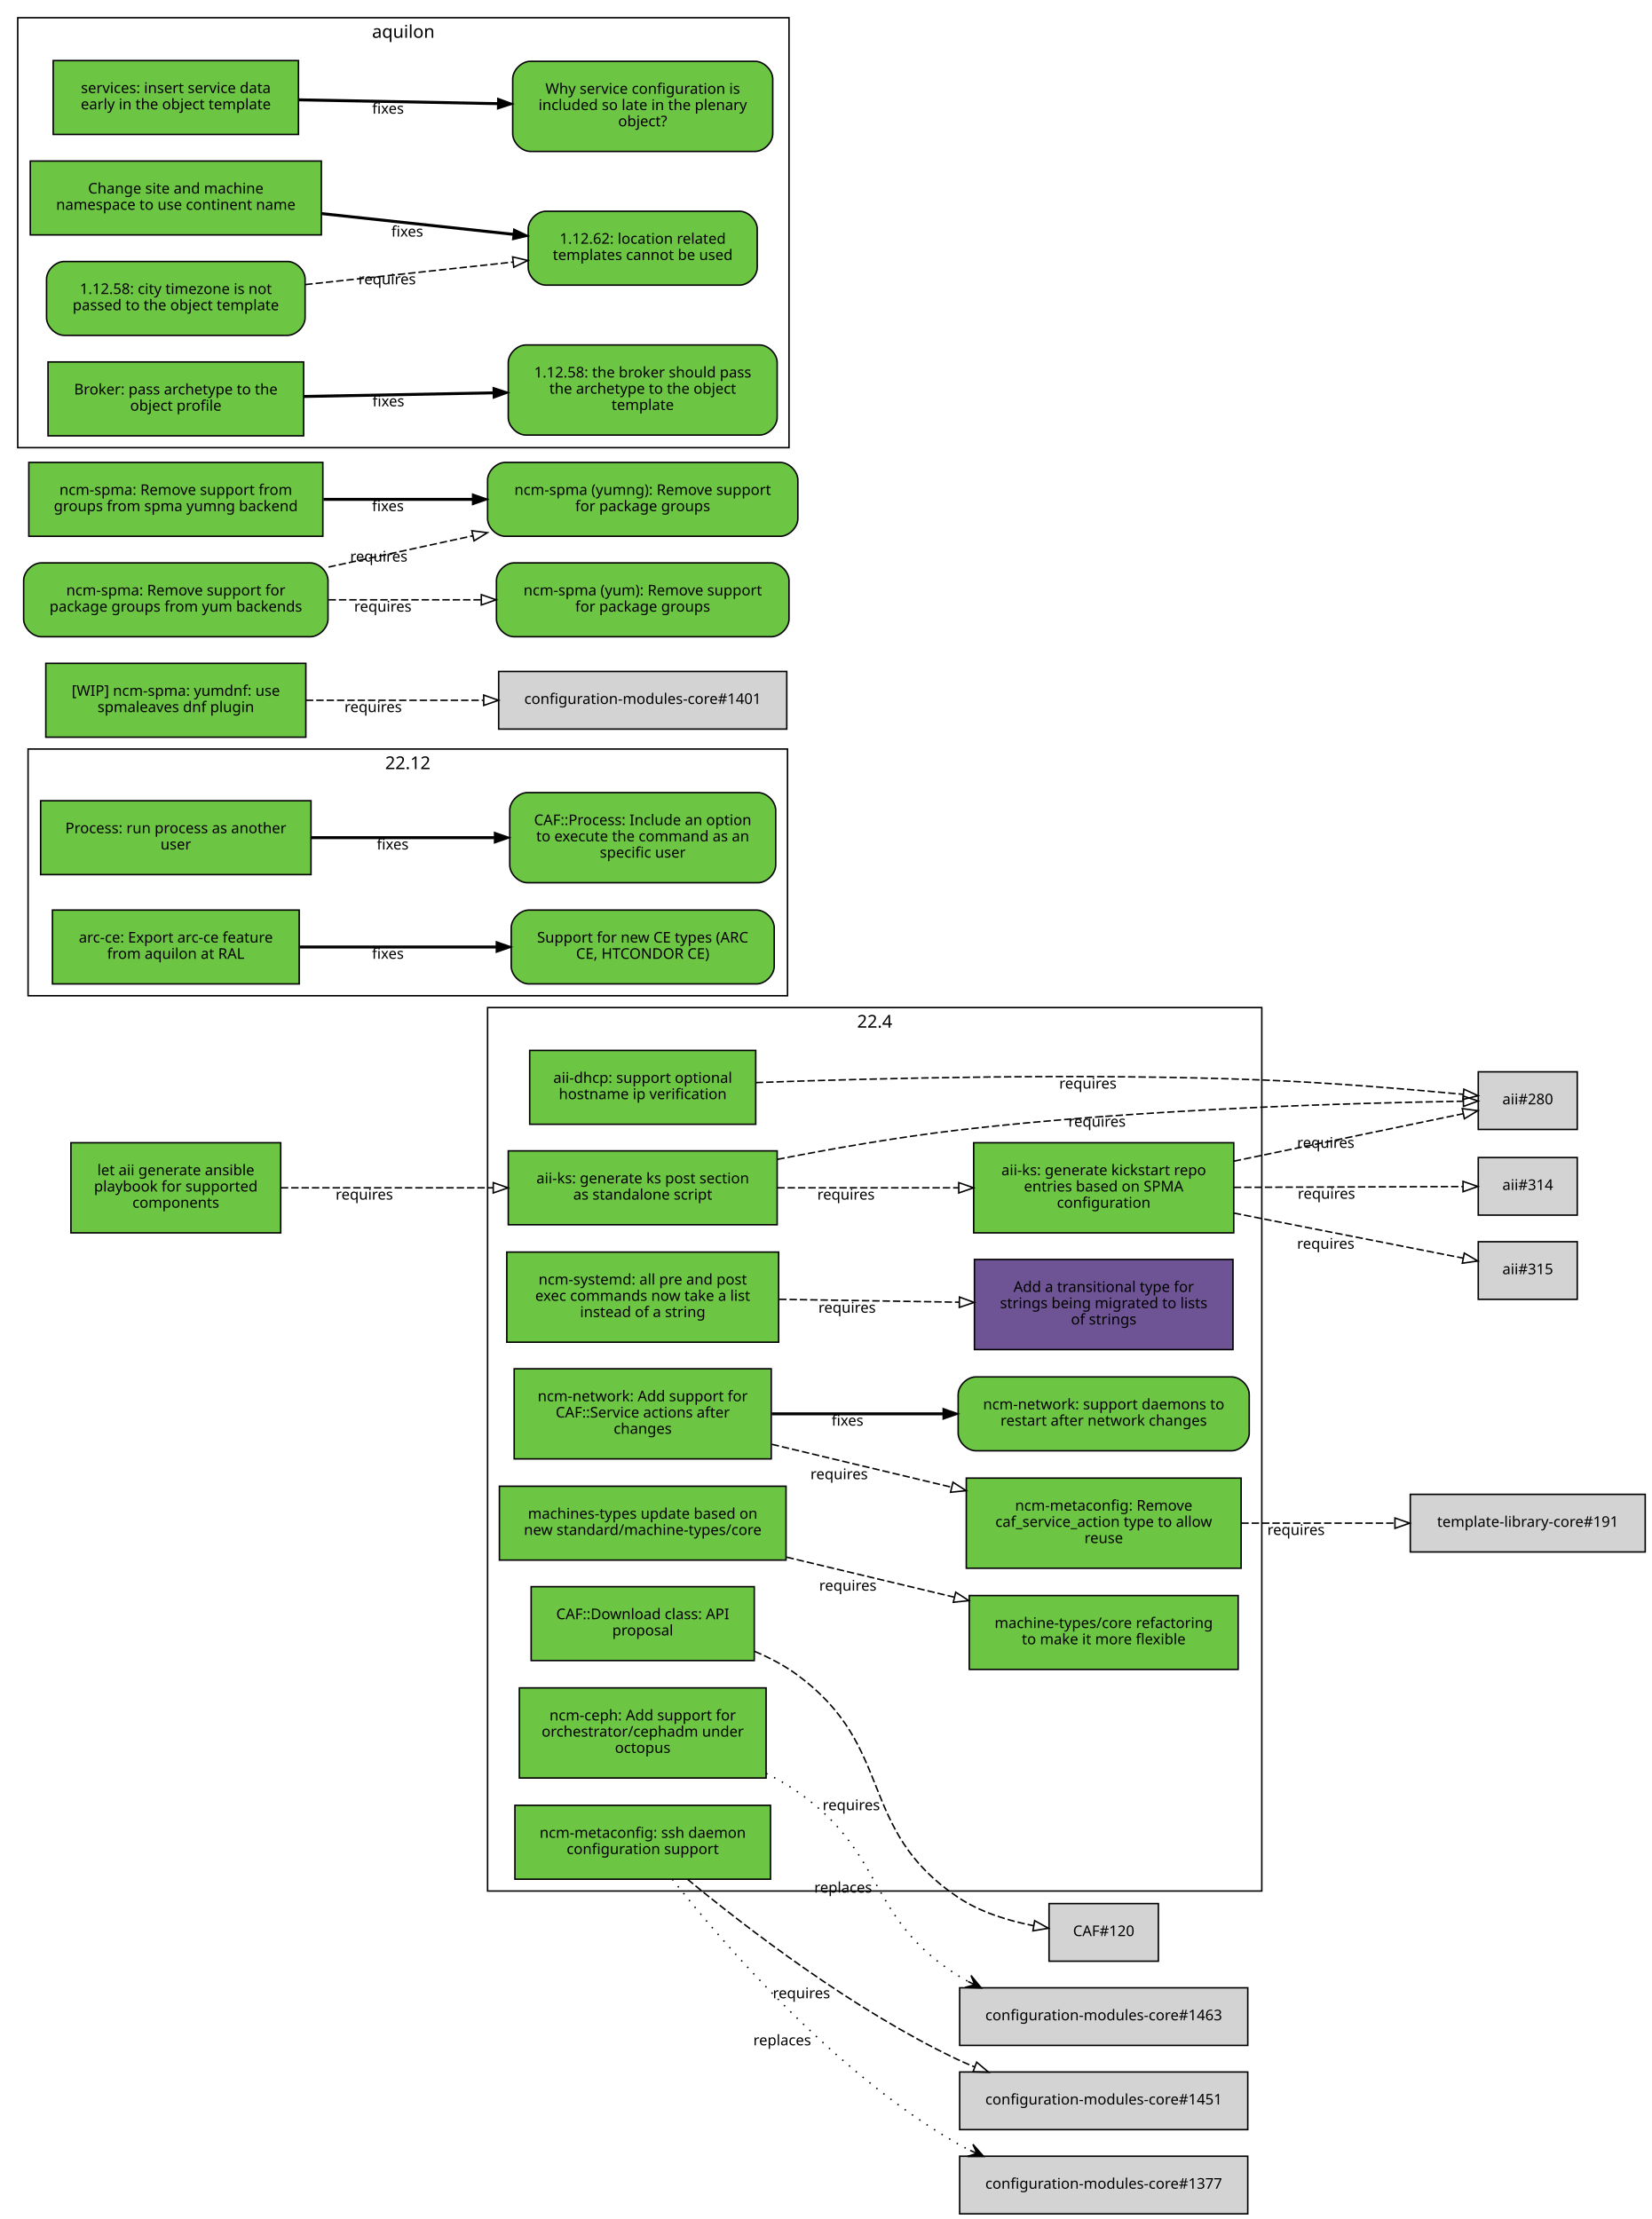
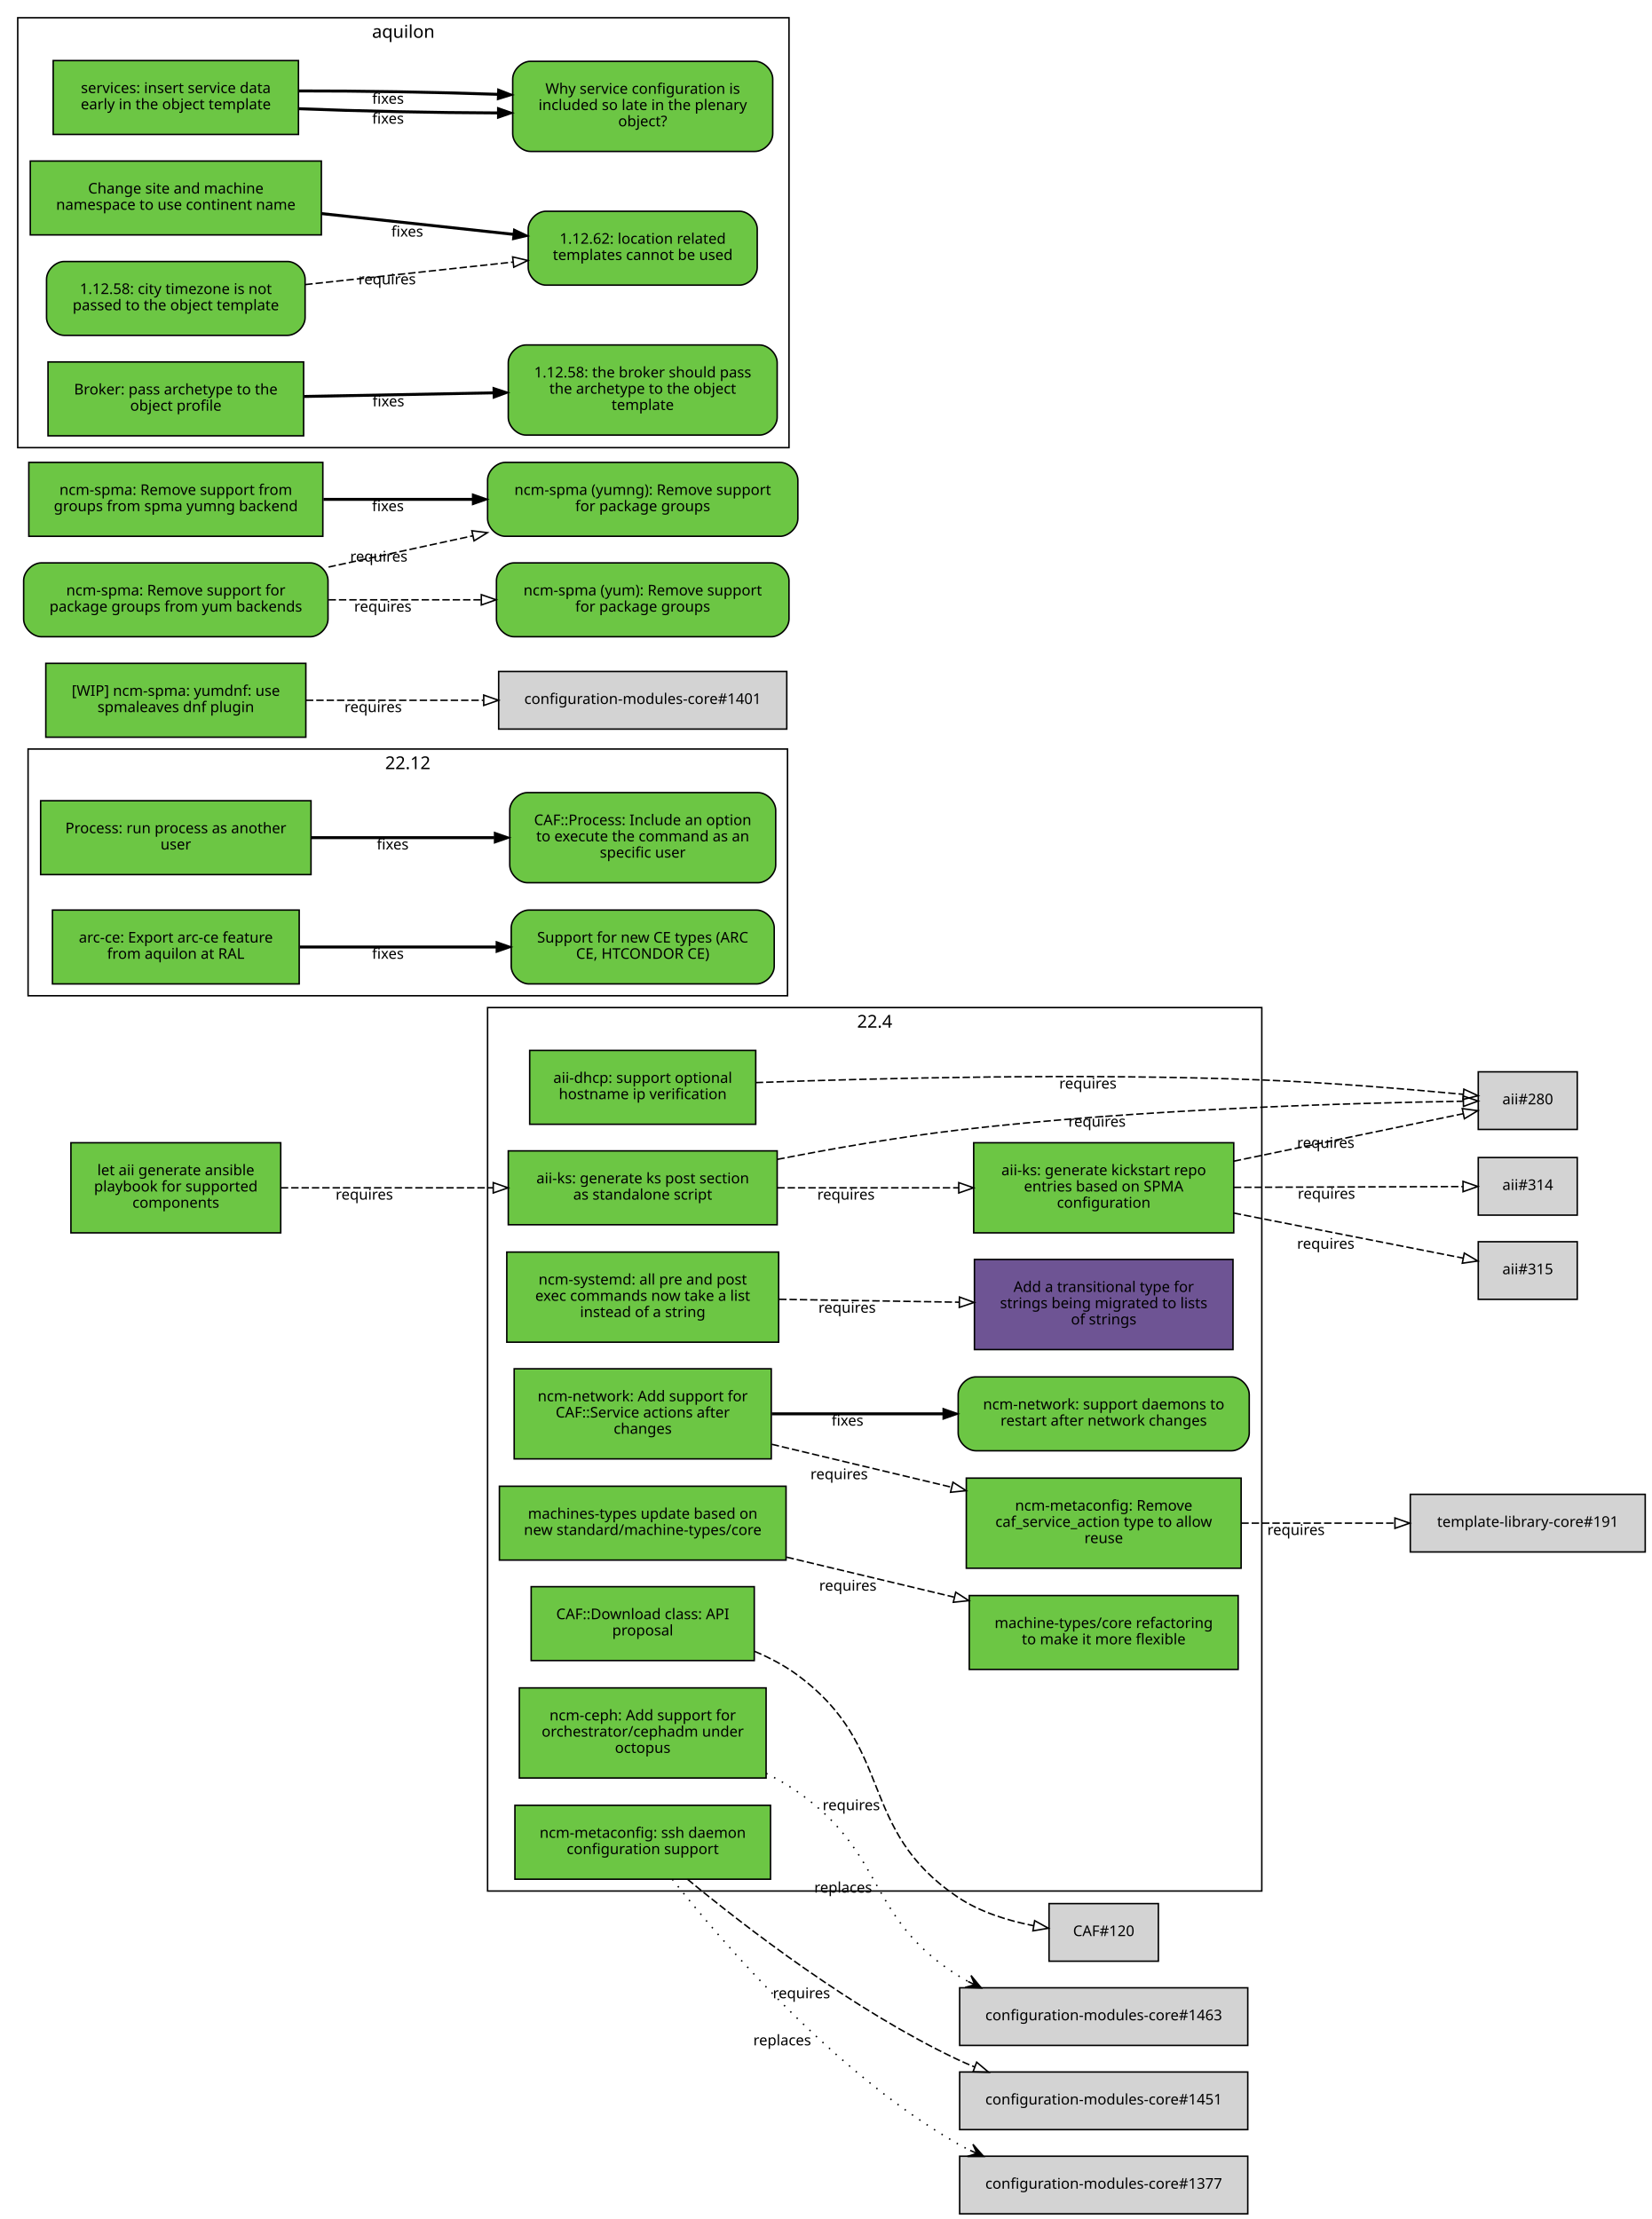
<svg xmlns="http://www.w3.org/2000/svg" xmlns:xlink="http://www.w3.org/1999/xlink" width="1118pt" height="1502pt" viewBox="0.00 0.00 1118.00 1502.00">
  <g id="graph0" class="graph" transform="scale(1 1) rotate(0) translate(4 1498)">
    <polygon fill="white" stroke="white" points="-4,5 -4,-1498 1115,-1498 1115,5 -4,5" />
    <g id="clust4" class="cluster">
      <polygon fill="none" stroke="black" points="8,-1195 8,-1486 530,-1486 530,-1195 8,-1195" />
      <text text-anchor="middle" x="269" y="-1472.4" font-family="Sans" font-size="12.00">aquilon</text>
    </g>
    <g id="clust3" class="cluster">
      <polygon fill="none" stroke="black" points="15,-824 15,-991 529,-991 529,-824 15,-824" />
      <text text-anchor="middle" x="272" y="-977.4" font-family="Sans" font-size="12.00">22.12</text>
    </g>
    <g id="clust2" class="cluster">
      <polygon fill="none" stroke="black" points="326,-218 326,-816 850,-816 850,-218 326,-218" />
      <text text-anchor="middle" x="588" y="-802.4" font-family="Sans" font-size="12.00">22.4</text>
    </g>
    <g id="node1" class="node">
      <g id="a_node1">
        <a xlink:href="https://github.com/quattor/aii/pull/328" xlink:title="aii#328 (pull-request)" target="_parent">
          <polygon fill="#6cc644" stroke="black" points="522,-719 340,-719 340,-669 522,-669 522,-719" />
          <text text-anchor="middle" x="431" y="-697" font-family="Sans" font-size="10.00">aii-ks: generate ks post section</text>
          <text text-anchor="middle" x="431" y="-686" font-family="Sans" font-size="10.00">as standalone script</text>
        </a>
      </g>
    </g>
    <g id="node2" class="node">
      <polygon fill="lightgrey" stroke="black" points="1063.5,-772.5 996.5,-772.5 996.5,-733.5 1063.5,-733.5 1063.5,-772.5" />
      <text text-anchor="middle" x="1030" y="-750.5" font-family="Sans" font-size="10.00">aii#280</text>
    </g>
    <g id="edge1" class="edge">
      <path fill="none" stroke="black" stroke-dasharray="5,2" d="M522.133,-713.255C559.652,-720.572 603.766,-728.274 644,-733 767.61,-747.518 914.782,-751.497 986.065,-752.588" />
      <polygon fill="none" stroke="black" points="986.382,-756.093 996.43,-752.734 986.48,-749.094 986.382,-756.093" />
      <text text-anchor="middle" x="738.473" y="-735.396" font-family="Sans" font-size="10.00">requires</text>
    </g>
    <g id="node3" class="node">
      <g id="a_node3">
        <a xlink:href="https://github.com/quattor/aii/pull/316" xlink:title="aii#316 (pull-request)" target="_parent">
          <polygon fill="#6cc644" stroke="black" points="831,-724.5 655,-724.5 655,-663.5 831,-663.5 831,-724.5" />
          <text text-anchor="middle" x="743" y="-702.5" font-family="Sans" font-size="10.00">aii-ks: generate kickstart repo</text>
          <text text-anchor="middle" x="743" y="-691.5" font-family="Sans" font-size="10.00">entries based on SPMA</text>
          <text text-anchor="middle" x="743" y="-680.5" font-family="Sans" font-size="10.00">configuration</text>
        </a>
      </g>
    </g>
    <g id="edge2" class="edge">
      <path fill="none" stroke="black" stroke-dasharray="5,2" d="M522.081,-694C560.563,-694 605.56,-694 644.792,-694" />
      <polygon fill="none" stroke="black" points="644.899,-697.5 654.899,-694 644.899,-690.5 644.899,-697.5" />
      <text text-anchor="middle" x="568.561" y="-686" font-family="Sans" font-size="10.00">requires</text>
    </g>
    <g id="edge3" class="edge">
      <path fill="none" stroke="black" stroke-dasharray="5,2" d="M831.058,-712.023C882.518,-722.676 945.406,-735.695 986.29,-744.158" />
      <polygon fill="none" stroke="black" points="985.688,-747.608 996.19,-746.208 987.107,-740.753 985.688,-747.608" />
      <text text-anchor="middle" x="893.279" y="-721.044" font-family="Sans" font-size="10.00">requires</text>
    </g>
    <g id="node4" class="node">
      <polygon fill="lightgrey" stroke="black" points="1063.5,-714.5 996.5,-714.5 996.5,-675.5 1063.5,-675.5 1063.5,-714.5" />
      <text text-anchor="middle" x="1030" y="-692.5" font-family="Sans" font-size="10.00">aii#314</text>
    </g>
    <g id="edge4" class="edge">
      <path fill="none" stroke="black" stroke-dasharray="5,2" d="M831.058,-694.305C882.409,-694.486 945.14,-694.706 986.03,-694.849" />
      <polygon fill="none" stroke="black" points="986.177,-698.35 996.19,-694.885 986.202,-691.35 986.177,-698.35" />
      <text text-anchor="middle" x="893.741" y="-686.596" font-family="Sans" font-size="10.00">requires</text>
    </g>
    <g id="node5" class="node">
      <polygon fill="lightgrey" stroke="black" points="1063.5,-657.5 996.5,-657.5 996.5,-618.5 1063.5,-618.5 1063.5,-657.5" />
      <text text-anchor="middle" x="1030" y="-635.5" font-family="Sans" font-size="10.00">aii#315</text>
    </g>
    <g id="edge5" class="edge">
      <path fill="none" stroke="black" stroke-dasharray="5,2" d="M831.058,-676.894C882.518,-666.782 945.406,-654.425 986.29,-646.392" />
      <polygon fill="none" stroke="black" points="987.052,-649.809 996.19,-644.447 985.702,-642.941 987.052,-649.809" />
      <text text-anchor="middle" x="893.279" y="-652.738" font-family="Sans" font-size="10.00">requires</text>
    </g>
    <g id="node6" class="node">
      <g id="a_node6">
        <a xlink:href="https://github.com/quattor/aii/pull/299" xlink:title="aii#299 (pull-request)" target="_parent">
          <polygon fill="#6cc644" stroke="black" points="507.5,-787 354.5,-787 354.5,-737 507.5,-737 507.5,-787" />
          <text text-anchor="middle" x="431" y="-765" font-family="Sans" font-size="10.00">aii-dhcp: support optional</text>
          <text text-anchor="middle" x="431" y="-754" font-family="Sans" font-size="10.00">hostname ip verification</text>
        </a>
      </g>
    </g>
    <g id="edge6" class="edge">
      <path fill="none" stroke="black" stroke-dasharray="5,2" d="M507.544,-765.217C591.286,-768.245 730.343,-771.672 850,-767 896.634,-765.179 949.947,-760.699 986.175,-757.294" />
      <polygon fill="none" stroke="black" points="986.759,-760.754 996.382,-756.32 986.094,-753.786 986.759,-760.754" />
      <text text-anchor="middle" x="732.307" y="-761.165" font-family="Sans" font-size="10.00">requires</text>
    </g>
    <g id="node7" class="node">
      <g id="a_node7">
        <a xlink:href="https://github.com/quattor/aii/pull/331" xlink:title="aii#331 (pull-request)" target="_parent">
          <polygon fill="#6cc644" stroke="black" points="186,-724.5 44,-724.5 44,-663.5 186,-663.5 186,-724.5" />
          <text text-anchor="middle" x="115" y="-702.5" font-family="Sans" font-size="10.00">let aii generate ansible</text>
          <text text-anchor="middle" x="115" y="-691.5" font-family="Sans" font-size="10.00">playbook for supported</text>
          <text text-anchor="middle" x="115" y="-680.5" font-family="Sans" font-size="10.00">components</text>
        </a>
      </g>
    </g>
    <g id="edge7" class="edge">
      <path fill="none" stroke="black" stroke-dasharray="5,2" d="M186.077,-694C228.343,-694 282.883,-694 329.668,-694" />
      <polygon fill="none" stroke="black" points="329.834,-697.5 339.834,-694 329.834,-690.5 329.834,-697.5" />
      <text text-anchor="middle" x="242.574" y="-686" font-family="Sans" font-size="10.00">requires</text>
    </g>
    <g id="node8" class="node">
      <g id="a_node8">
        <a xlink:href="https://github.com/quattor/CAF/pull/257" xlink:title="CAF#257 (pull-request)" target="_parent">
          <polygon fill="#6cc644" stroke="black" points="206.5,-956 23.5,-956 23.5,-906 206.5,-906 206.5,-956" />
          <text text-anchor="middle" x="115" y="-934" font-family="Sans" font-size="10.00">Process: run process as another</text>
          <text text-anchor="middle" x="115" y="-923" font-family="Sans" font-size="10.00">user</text>
        </a>
      </g>
    </g>
    <g id="node9" class="node">
      <g id="a_node9">
        <a xlink:href="https://github.com/quattor/CAF/issues/253" xlink:title="CAF#253 (issue)" target="_parent">
          <path fill="#6cc644" stroke="black" d="M509,-961.5C509,-961.5 353,-961.5 353,-961.5 347,-961.5 341,-955.5 341,-949.5 341,-949.5 341,-912.5 341,-912.5 341,-906.5 347,-900.5 353,-900.5 353,-900.5 509,-900.5 509,-900.5 515,-900.5 521,-906.5 521,-912.5 521,-912.5 521,-949.5 521,-949.5 521,-955.5 515,-961.5 509,-961.5" />
          <text text-anchor="middle" x="431" y="-939.5" font-family="Sans" font-size="10.00">CAF::Process: Include an option</text>
          <text text-anchor="middle" x="431" y="-928.5" font-family="Sans" font-size="10.00">to execute the command as an</text>
          <text text-anchor="middle" x="431" y="-917.5" font-family="Sans" font-size="10.00">specific user</text>
        </a>
      </g>
    </g>
    <g id="edge8" class="edge">
      <path fill="none" stroke="black" stroke-width="2" d="M206.822,-931C245.561,-931 290.88,-931 330.522,-931" />
      <polygon fill="black" stroke="black" points="330.737,-934.5 340.737,-931 330.737,-927.5 330.737,-934.5" />
      <text text-anchor="middle" x="261.782" y="-923" font-family="Sans" font-size="10.00">fixes</text>
    </g>
    <g id="node10" class="node">
      <g id="a_node10">
        <a xlink:href="https://github.com/quattor/CAF/pull/110" xlink:title="CAF#110 (pull-request)" target="_parent">
          <polygon fill="#6cc644" stroke="black" points="506.5,-424 355.5,-424 355.5,-374 506.5,-374 506.5,-424" />
          <text text-anchor="middle" x="431" y="-402" font-family="Sans" font-size="10.00">CAF::Download class: API</text>
          <text text-anchor="middle" x="431" y="-391" font-family="Sans" font-size="10.00">proposal</text>
        </a>
      </g>
    </g>
    <g id="node11" class="node">
      <polygon fill="lightgrey" stroke="black" points="780,-209.5 706,-209.5 706,-170.5 780,-170.5 780,-209.5" />
      <text text-anchor="middle" x="743" y="-187.5" font-family="Sans" font-size="10.00">CAF#120</text>
    </g>
    <g id="edge9" class="edge">
      <path fill="none" stroke="black" stroke-dasharray="5,2" d="M506.719,-380.235C517.084,-375.852 527.186,-370.504 536,-364 602.102,-315.225 575.898,-259.941 644,-214 659.174,-203.764 678.288,-197.885 695.597,-194.513" />
      <polygon fill="none" stroke="black" points="696.275,-197.948 705.537,-192.802 695.088,-191.049 696.275,-197.948" />
      <text text-anchor="middle" x="572.151" y="-272.731" font-family="Sans" font-size="10.00">requires</text>
    </g>
    <g id="node12" class="node">
      <g id="a_node12">
        <a xlink:href="https://github.com/quattor/configuration-modules-core/pull/1490" xlink:title="configuration-modules-core#1490 (pull-request)" target="_parent">
          <polygon fill="#6cc644" stroke="black" points="514.5,-355.5 347.5,-355.5 347.5,-294.5 514.5,-294.5 514.5,-355.5" />
          <text text-anchor="middle" x="431" y="-333.5" font-family="Sans" font-size="10.00">ncm-ceph: Add support for</text>
          <text text-anchor="middle" x="431" y="-322.5" font-family="Sans" font-size="10.00">orchestrator/cephadm under</text>
          <text text-anchor="middle" x="431" y="-311.5" font-family="Sans" font-size="10.00">octopus</text>
        </a>
      </g>
    </g>
    <g id="node13" class="node">
      <polygon fill="lightgrey" stroke="black" points="840.5,-152.5 645.5,-152.5 645.5,-113.5 840.5,-113.5 840.5,-152.5" />
      <text text-anchor="middle" x="743" y="-130.5" font-family="Sans" font-size="10.00">configuration-modules-core#1463</text>
    </g>
    <g id="edge10" class="edge">
      <path fill="none" stroke="black" stroke-dasharray="1,5" d="M514.567,-297.644C522.072,-293.866 529.344,-289.659 536,-285 595.873,-243.09 582.324,-200.209 644,-161 646.301,-159.537 648.679,-158.15 651.118,-156.833" />
      <polygon fill="black" stroke="black" points="660.181,-152.368 653.199,-160.824 655.696,-154.577 651.21,-156.787 651.21,-156.787 651.21,-156.787 655.696,-154.577 649.222,-152.75 660.181,-152.368 660.181,-152.368" />
      <text text-anchor="middle" x="566.663" y="-216.923" font-family="Sans" font-size="10.00">replaces</text>
    </g>
    <g id="node14" class="node">
      <g id="a_node14">
        <a xlink:href="https://github.com/quattor/configuration-modules-core/pull/1464" xlink:title="configuration-modules-core#1464 (pull-request)" target="_parent">
          <polygon fill="#6cc644" stroke="black" points="523,-650.5 339,-650.5 339,-589.5 523,-589.5 523,-650.5" />
          <text text-anchor="middle" x="431" y="-628.5" font-family="Sans" font-size="10.00">ncm-systemd: all pre and post</text>
          <text text-anchor="middle" x="431" y="-617.5" font-family="Sans" font-size="10.00">exec commands now take a list</text>
          <text text-anchor="middle" x="431" y="-606.5" font-family="Sans" font-size="10.00">instead of a string</text>
        </a>
      </g>
    </g>
    <g id="node15" class="node">
      <g id="a_node15">
        <a xlink:href="https://github.com/quattor/template-library-core/pull/212" xlink:title="template-library-core#212 (pull-request)" target="_parent">
          <polygon fill="#6e5494" stroke="black" points="830.5,-645.5 655.5,-645.5 655.5,-584.5 830.5,-584.5 830.5,-645.5" />
          <text text-anchor="middle" x="743" y="-623.5" font-family="Sans" font-size="10.00">Add a transitional type for</text>
          <text text-anchor="middle" x="743" y="-612.5" font-family="Sans" font-size="10.00">strings being migrated to lists</text>
          <text text-anchor="middle" x="743" y="-601.5" font-family="Sans" font-size="10.00">of strings</text>
        </a>
      </g>
    </g>
    <g id="edge11" class="edge">
      <path fill="none" stroke="black" stroke-dasharray="5,2" d="M523.334,-618.527C561.615,-617.909 606.168,-617.191 645.032,-616.564" />
      <polygon fill="none" stroke="black" points="645.364,-620.059 655.306,-616.398 645.251,-613.06 645.364,-620.059" />
      <text text-anchor="middle" x="569.323" y="-609.463" font-family="Sans" font-size="10.00">requires</text>
    </g>
    <g id="node16" class="node">
      <g id="a_node16">
        <a xlink:href="https://github.com/quattor/configuration-modules-core/pull/1452" xlink:title="configuration-modules-core#1452 (pull-request)" target="_parent">
          <polygon fill="#6cc644" stroke="black" points="517.5,-276 344.5,-276 344.5,-226 517.5,-226 517.5,-276" />
          <text text-anchor="middle" x="431" y="-254" font-family="Sans" font-size="10.00">ncm-metaconfig: ssh daemon</text>
          <text text-anchor="middle" x="431" y="-243" font-family="Sans" font-size="10.00">configuration support</text>
        </a>
      </g>
    </g>
    <g id="node17" class="node">
      <polygon fill="lightgrey" stroke="black" points="840.5,-38.5 645.5,-38.5 645.5,0.5 840.5,0.5 840.5,-38.5" />
      <text text-anchor="middle" x="743" y="-16.5" font-family="Sans" font-size="10.00">configuration-modules-core#1377</text>
    </g>
    <g id="edge12" class="edge">
      <path fill="none" stroke="black" stroke-dasharray="1,5" d="M451.039,-225.948C485.052,-182.932 560.551,-95.028 644,-47 646.711,-45.44 649.516,-43.961 652.387,-42.561" />
      <polygon fill="black" stroke="black" points="661.754,-38.349 654.479,-46.554 657.194,-40.4 652.634,-42.45 652.634,-42.45 652.634,-42.45 657.194,-40.4 650.788,-38.346 661.754,-38.349 661.754,-38.349" />
      <text text-anchor="middle" x="525.394" y="-113.542" font-family="Sans" font-size="10.00">replaces</text>
    </g>
    <g id="node18" class="node">
      <polygon fill="lightgrey" stroke="black" points="840.5,-95.5 645.5,-95.5 645.5,-56.5 840.5,-56.5 840.5,-95.5" />
      <text text-anchor="middle" x="743" y="-73.5" font-family="Sans" font-size="10.00">configuration-modules-core#1451</text>
    </g>
    <g id="edge13" class="edge">
      <path fill="none" stroke="black" stroke-dasharray="5,2" d="M461.302,-225.961C500.523,-193.6 573.366,-137.451 644,-104 647.778,-102.211 651.694,-100.513 655.689,-98.906" />
      <polygon fill="none" stroke="black" points="657.024,-102.143 665.129,-95.318 654.537,-95.599 657.024,-102.143" />
      <text text-anchor="middle" x="538.444" y="-145.408" font-family="Sans" font-size="10.00">requires</text>
    </g>
    <g id="node19" class="node">
      <g id="a_node19">
        <a xlink:href="https://github.com/quattor/configuration-modules-core/pull/1336" xlink:title="configuration-modules-core#1336 (pull-request)" target="_parent">
          <polygon fill="#6cc644" stroke="black" points="518,-571.5 344,-571.5 344,-510.5 518,-510.5 518,-571.5" />
          <text text-anchor="middle" x="431" y="-549.5" font-family="Sans" font-size="10.00">ncm-network: Add support for</text>
          <text text-anchor="middle" x="431" y="-538.5" font-family="Sans" font-size="10.00">CAF::Service actions after</text>
          <text text-anchor="middle" x="431" y="-527.5" font-family="Sans" font-size="10.00">changes</text>
        </a>
      </g>
    </g>
    <g id="node20" class="node">
      <g id="a_node20">
        <a xlink:href="https://github.com/quattor/configuration-modules-core/pull/1335" xlink:title="configuration-modules-core#1335 (pull-request)" target="_parent">
          <polygon fill="#6cc644" stroke="black" points="836,-497.5 650,-497.5 650,-436.5 836,-436.5 836,-497.5" />
          <text text-anchor="middle" x="743" y="-475.5" font-family="Sans" font-size="10.00">ncm-metaconfig: Remove</text>
          <text text-anchor="middle" x="743" y="-464.5" font-family="Sans" font-size="10.00">caf_service_action type to allow</text>
          <text text-anchor="middle" x="743" y="-453.5" font-family="Sans" font-size="10.00">reuse</text>
        </a>
      </g>
    </g>
    <g id="edge14" class="edge">
      <path fill="none" stroke="black" stroke-dasharray="5,2" d="M518.352,-520.387C556.091,-511.378 600.633,-500.746 639.992,-491.35" />
      <polygon fill="none" stroke="black" points="640.966,-494.716 649.88,-488.99 639.34,-487.908 640.966,-494.716" />
      <text text-anchor="middle" x="563.923" y="-496.734" font-family="Sans" font-size="10.00">requires</text>
    </g>
    <g id="node21" class="node">
      <g id="a_node21">
        <a xlink:href="https://github.com/quattor/configuration-modules-core/issues/1071" xlink:title="configuration-modules-core#1071 (issue)" target="_parent">
          <path fill="#6cc644" stroke="black" d="M829.5,-566C829.5,-566 656.5,-566 656.5,-566 650.5,-566 644.5,-560 644.5,-554 644.5,-554 644.5,-528 644.5,-528 644.5,-522 650.5,-516 656.5,-516 656.5,-516 829.5,-516 829.5,-516 835.5,-516 841.5,-522 841.5,-528 841.5,-528 841.5,-554 841.5,-554 841.5,-560 835.5,-566 829.5,-566" />
          <text text-anchor="middle" x="743" y="-544" font-family="Sans" font-size="10.00">ncm-network: support daemons to</text>
          <text text-anchor="middle" x="743" y="-533" font-family="Sans" font-size="10.00">restart after network changes</text>
        </a>
      </g>
    </g>
    <g id="edge15" class="edge">
      <path fill="none" stroke="black" stroke-width="2" d="M518.352,-541C554.286,-541 596.389,-541 634.312,-541" />
      <polygon fill="black" stroke="black" points="634.371,-544.5 644.371,-541 634.371,-537.5 634.371,-544.5" />
      <text text-anchor="middle" x="569.612" y="-533" font-family="Sans" font-size="10.00">fixes</text>
    </g>
    <g id="node22" class="node">
      <polygon fill="lightgrey" stroke="black" points="1109.5,-486.5 950.5,-486.5 950.5,-447.5 1109.5,-447.5 1109.5,-486.5" />
      <text text-anchor="middle" x="1030" y="-464.5" font-family="Sans" font-size="10.00">template-library-core#191</text>
    </g>
    <g id="edge16" class="edge">
      <path fill="none" stroke="black" stroke-dasharray="5,2" d="M836.138,-467C869.447,-467 906.968,-467 940.003,-467" />
      <polygon fill="none" stroke="black" points="940.101,-470.5 950.101,-467 940.101,-463.5 940.101,-470.5" />
      <text text-anchor="middle" x="873.142" y="-459" font-family="Sans" font-size="10.00">requires</text>
    </g>
    <g id="node23" class="node">
      <g id="a_node23">
        <a xlink:href="https://github.com/quattor/configuration-modules-core/pull/1507" xlink:title="configuration-modules-core#1507 (pull-request)" target="_parent">
          <polygon fill="#6cc644" stroke="black" points="203,-1049 27,-1049 27,-999 203,-999 203,-1049" />
          <text text-anchor="middle" x="115" y="-1027" font-family="Sans" font-size="10.00">[WIP] ncm-spma: yumdnf: use</text>
          <text text-anchor="middle" x="115" y="-1016" font-family="Sans" font-size="10.00">spmaleaves dnf plugin</text>
        </a>
      </g>
    </g>
    <g id="node24" class="node">
      <polygon fill="lightgrey" stroke="black" points="528.5,-1043.5 333.5,-1043.5 333.5,-1004.5 528.5,-1004.5 528.5,-1043.5" />
      <text text-anchor="middle" x="431" y="-1021.5" font-family="Sans" font-size="10.00">configuration-modules-core#1401</text>
    </g>
    <g id="edge17" class="edge">
      <path fill="none" stroke="black" stroke-dasharray="5,2" d="M203.05,-1024C240.203,-1024 283.927,-1024 323.027,-1024" />
      <polygon fill="none" stroke="black" points="323.391,-1027.5 333.391,-1024 323.391,-1020.5 323.391,-1027.5" />
      <text text-anchor="middle" x="248.549" y="-1016" font-family="Sans" font-size="10.00">requires</text>
    </g>
    <g id="node25" class="node">
      <g id="a_node25">
        <a xlink:href="https://github.com/quattor/configuration-modules-core/pull/1148" xlink:title="configuration-modules-core#1148 (pull-request)" target="_parent">
          <polygon fill="#6cc644" stroke="black" points="214.5,-1185 15.5,-1185 15.5,-1135 214.5,-1135 214.5,-1185" />
          <text text-anchor="middle" x="115" y="-1163" font-family="Sans" font-size="10.00">ncm-spma: Remove support from</text>
          <text text-anchor="middle" x="115" y="-1152" font-family="Sans" font-size="10.00">groups from spma yumng backend</text>
        </a>
      </g>
    </g>
    <g id="node26" class="node">
      <g id="a_node26">
        <a xlink:href="https://github.com/quattor/configuration-modules-core/issues/952" xlink:title="configuration-modules-core#952 (issue)" target="_parent">
          <path fill="#6cc644" stroke="black" d="M524,-1185C524,-1185 338,-1185 338,-1185 332,-1185 326,-1179 326,-1173 326,-1173 326,-1147 326,-1147 326,-1141 332,-1135 338,-1135 338,-1135 524,-1135 524,-1135 530,-1135 536,-1141 536,-1147 536,-1147 536,-1173 536,-1173 536,-1179 530,-1185 524,-1185" />
          <text text-anchor="middle" x="431" y="-1163" font-family="Sans" font-size="10.00">ncm-spma (yumng): Remove support</text>
          <text text-anchor="middle" x="431" y="-1152" font-family="Sans" font-size="10.00">for package groups</text>
        </a>
      </g>
    </g>
    <g id="edge18" class="edge">
      <path fill="none" stroke="black" stroke-width="2" d="M214.921,-1160C246.933,-1160 282.695,-1160 315.726,-1160" />
      <polygon fill="black" stroke="black" points="315.883,-1163.5 325.883,-1160 315.882,-1156.5 315.883,-1163.5" />
      <text text-anchor="middle" x="258.546" y="-1152" font-family="Sans" font-size="10.00">fixes</text>
    </g>
    <g id="node27" class="node">
      <g id="a_node27">
        <a xlink:href="https://github.com/quattor/configuration-modules-core/issues/950" xlink:title="configuration-modules-core#950 (issue)" target="_parent">
          <path fill="#6cc644" stroke="black" d="M206,-1117C206,-1117 24,-1117 24,-1117 18,-1117 12,-1111 12,-1105 12,-1105 12,-1079 12,-1079 12,-1073 18,-1067 24,-1067 24,-1067 206,-1067 206,-1067 212,-1067 218,-1073 218,-1079 218,-1079 218,-1105 218,-1105 218,-1111 212,-1117 206,-1117" />
          <text text-anchor="middle" x="115" y="-1095" font-family="Sans" font-size="10.00">ncm-spma: Remove support for</text>
          <text text-anchor="middle" x="115" y="-1084" font-family="Sans" font-size="10.00">package groups from yum backends</text>
        </a>
      </g>
    </g>
    <g id="node28" class="node">
      <g id="a_node28">
        <a xlink:href="https://github.com/quattor/configuration-modules-core/issues/951" xlink:title="configuration-modules-core#951 (issue)" target="_parent">
          <path fill="#6cc644" stroke="black" d="M518,-1117C518,-1117 344,-1117 344,-1117 338,-1117 332,-1111 332,-1105 332,-1105 332,-1079 332,-1079 332,-1073 338,-1067 344,-1067 344,-1067 518,-1067 518,-1067 524,-1067 530,-1073 530,-1079 530,-1079 530,-1105 530,-1105 530,-1111 524,-1117 518,-1117" />
          <text text-anchor="middle" x="431" y="-1095" font-family="Sans" font-size="10.00">ncm-spma (yum): Remove support</text>
          <text text-anchor="middle" x="431" y="-1084" font-family="Sans" font-size="10.00">for package groups</text>
        </a>
      </g>
    </g>
    <g id="edge19" class="edge">
      <path fill="none" stroke="black" stroke-dasharray="5,2" d="M218.381,-1092C251.386,-1092 288.071,-1092 321.502,-1092" />
      <polygon fill="none" stroke="black" points="321.765,-1095.5 331.765,-1092 321.765,-1088.5 321.765,-1095.5" />
      <text text-anchor="middle" x="255.107" y="-1084" font-family="Sans" font-size="10.00">requires</text>
    </g>
    <g id="edge20" class="edge">
      <path fill="none" stroke="black" stroke-dasharray="5,2" d="M218.381,-1114.17C249.602,-1120.93 284.116,-1128.41 316.053,-1135.32" />
      <polygon fill="none" stroke="black" points="315.361,-1138.75 325.876,-1137.45 316.843,-1131.91 315.361,-1138.75" />
      <text text-anchor="middle" x="252.372" y="-1117.86" font-family="Sans" font-size="10.00">requires</text>
    </g>
    <g id="node29" class="node">
      <g id="a_node29">
        <a xlink:href="https://github.com/quattor/template-library-grid/pull/241" xlink:title="template-library-grid#241 (pull-request)" target="_parent">
          <polygon fill="#6cc644" stroke="black" points="528,-492 334,-492 334,-442 528,-442 528,-492" />
          <text text-anchor="middle" x="431" y="-470" font-family="Sans" font-size="10.00">machines-types update based on</text>
          <text text-anchor="middle" x="431" y="-459" font-family="Sans" font-size="10.00">new standard/machine-types/core</text>
        </a>
      </g>
    </g>
    <g id="node30" class="node">
      <g id="a_node30">
        <a xlink:href="https://github.com/quattor/template-library-standard/pull/140" xlink:title="template-library-standard#140 (pull-request)" target="_parent">
          <polygon fill="#6cc644" stroke="black" points="834,-418 652,-418 652,-368 834,-368 834,-418" />
          <text text-anchor="middle" x="743" y="-396" font-family="Sans" font-size="10.00">machine-types/core refactoring</text>
          <text text-anchor="middle" x="743" y="-385" font-family="Sans" font-size="10.00">to make it more flexible</text>
        </a>
      </g>
    </g>
    <g id="edge21" class="edge">
      <path fill="none" stroke="black" stroke-dasharray="5,2" d="M528.387,-443.992C564.372,-435.402 605.301,-425.631 641.636,-416.958" />
      <polygon fill="none" stroke="black" points="642.84,-420.269 651.754,-414.543 641.215,-413.46 642.84,-420.269" />
      <text text-anchor="middle" x="569.849" y="-421.32" font-family="Sans" font-size="10.00">requires</text>
    </g>
    <g id="node31" class="node">
      <g id="a_node31">
        <a xlink:href="https://github.com/quattor/template-library-grid/pull/232" xlink:title="template-library-grid#232 (pull-request)" target="_parent">
          <polygon fill="#6cc644" stroke="black" points="198.5,-882 31.5,-882 31.5,-832 198.5,-832 198.5,-882" />
          <text text-anchor="middle" x="115" y="-860" font-family="Sans" font-size="10.00">arc-ce: Export arc-ce feature</text>
          <text text-anchor="middle" x="115" y="-849" font-family="Sans" font-size="10.00">from aquilon at RAL</text>
        </a>
      </g>
    </g>
    <g id="node32" class="node">
      <g id="a_node32">
        <a xlink:href="https://github.com/quattor/template-library-grid/issues/221" xlink:title="template-library-grid#221 (issue)" target="_parent">
          <path fill="#6cc644" stroke="black" d="M508,-882C508,-882 354,-882 354,-882 348,-882 342,-876 342,-870 342,-870 342,-844 342,-844 342,-838 348,-832 354,-832 354,-832 508,-832 508,-832 514,-832 520,-838 520,-844 520,-844 520,-870 520,-870 520,-876 514,-882 508,-882" />
          <text text-anchor="middle" x="431" y="-860" font-family="Sans" font-size="10.00">Support for new CE types (ARC</text>
          <text text-anchor="middle" x="431" y="-849" font-family="Sans" font-size="10.00">CE, HTCONDOR CE)</text>
        </a>
      </g>
    </g>
    <g id="edge22" class="edge">
      <path fill="none" stroke="black" stroke-width="2" d="M198.911,-857C239.702,-857 289.151,-857 331.823,-857" />
      <polygon fill="black" stroke="black" points="331.947,-860.5 341.947,-857 331.947,-853.5 331.947,-860.5" />
      <text text-anchor="middle" x="258.543" y="-849" font-family="Sans" font-size="10.00">fixes</text>
    </g>
    <g id="node33" class="node">
      <g id="a_node33">
        <a xlink:href="https://github.com/quattor/aquilon/pull/115" xlink:title="aquilon#115 (pull-request)" target="_parent">
          <polygon fill="#6cc644" stroke="black" points="198,-1457 32,-1457 32,-1407 198,-1407 198,-1457" />
          <text text-anchor="middle" x="115" y="-1435" font-family="Sans" font-size="10.00">services: insert service data</text>
          <text text-anchor="middle" x="115" y="-1424" font-family="Sans" font-size="10.00">early in the object template</text>
        </a>
      </g>
    </g>
    <g id="node34" class="node">
      <g id="a_node34">
        <a xlink:href="https://github.com/quattor/aquilon/issues/109" xlink:title="aquilon#109 (issue)" target="_parent">
          <path fill="#6cc644" stroke="black" d="M507,-1456.5C507,-1456.5 355,-1456.5 355,-1456.5 349,-1456.5 343,-1450.5 343,-1444.5 343,-1444.5 343,-1407.5 343,-1407.5 343,-1401.5 349,-1395.5 355,-1395.5 355,-1395.5 507,-1395.5 507,-1395.5 513,-1395.5 519,-1401.5 519,-1407.5 519,-1407.5 519,-1444.5 519,-1444.5 519,-1450.5 513,-1456.5 507,-1456.5" />
          <text text-anchor="middle" x="431" y="-1434.5" font-family="Sans" font-size="10.00">Why service configuration is</text>
          <text text-anchor="middle" x="431" y="-1423.5" font-family="Sans" font-size="10.00">included so late in the plenary</text>
          <text text-anchor="middle" x="431" y="-1412.5" font-family="Sans" font-size="10.00">object?</text>
        </a>
      </g>
    </g>
    <g id="edge23" class="edge">
-       <path fill="none" stroke="black" stroke-width="2" d="M198.09,-1430.43C239.304,-1429.64 289.515,-1428.68 332.663,-1427.86" />
-       <polygon fill="black" stroke="black" points="332.965,-1431.35 342.896,-1427.66 332.831,-1424.36 332.965,-1431.35" />
-       <text text-anchor="middle" x="258.61" y="-1421.05" font-family="Sans" font-size="10.00">fixes</text>
+       <path fill="none" stroke="black" stroke-width="2" d="M198.09,-1424.42C239.304,-1422.75 289.515,-1421.7 332.663,-1421.56" />
+       <polygon fill="black" stroke="black" points="332.901,-1425.06 342.896,-1421.55 332.891,-1418.06 332.901,-1425.06" />
+       <text text-anchor="middle" x="258.61" y="-1414.3" font-family="Sans" font-size="10.00">fixes</text>
+     </g>
+     <g id="edge24" class="edge">
+       <path fill="none" stroke="black" stroke-width="2" d="M198.09,-1436.45C239.304,-1436.53 289.515,-1435.67 332.663,-1434.16" />
+       <polygon fill="black" stroke="black" points="333.031,-1437.65 342.896,-1433.78 332.774,-1430.65 333.031,-1437.65" />
+       <text text-anchor="middle" x="258.61" y="-1427.79" font-family="Sans" font-size="10.00">fixes</text>
    </g>
    <g id="node35" class="node">
      <g id="a_node35">
        <a xlink:href="https://github.com/quattor/aquilon/pull/110" xlink:title="aquilon#110 (pull-request)" target="_parent">
          <polygon fill="#6cc644" stroke="black" points="213.5,-1389 16.5,-1389 16.5,-1339 213.5,-1339 213.5,-1389" />
          <text text-anchor="middle" x="115" y="-1367" font-family="Sans" font-size="10.00">Change site and machine</text>
          <text text-anchor="middle" x="115" y="-1356" font-family="Sans" font-size="10.00">namespace to use continent name</text>
        </a>
      </g>
    </g>
    <g id="node36" class="node">
      <g id="a_node36">
        <a xlink:href="https://github.com/quattor/aquilon/issues/104" xlink:title="aquilon#104 (issue)" target="_parent">
          <path fill="#6cc644" stroke="black" d="M496.5,-1355C496.5,-1355 365.5,-1355 365.5,-1355 359.5,-1355 353.5,-1349 353.5,-1343 353.5,-1343 353.5,-1317 353.5,-1317 353.5,-1311 359.5,-1305 365.5,-1305 365.5,-1305 496.5,-1305 496.5,-1305 502.5,-1305 508.5,-1311 508.5,-1317 508.5,-1317 508.5,-1343 508.5,-1343 508.5,-1349 502.5,-1355 496.5,-1355" />
          <text text-anchor="middle" x="431" y="-1333" font-family="Sans" font-size="10.00">1.12.62: location related</text>
          <text text-anchor="middle" x="431" y="-1322" font-family="Sans" font-size="10.00">templates cannot be used</text>
        </a>
      </g>
    </g>
-     <g id="edge24" class="edge">
+     <g id="edge25" class="edge">
      <path fill="none" stroke="black" stroke-width="2" d="M213.63,-1353.43C255.122,-1348.94 303.101,-1343.74 343.32,-1339.39" />
      <polygon fill="black" stroke="black" points="343.804,-1342.85 353.369,-1338.3 343.05,-1335.89 343.804,-1342.85" />
      <text text-anchor="middle" x="271.634" y="-1337.85" font-family="Sans" font-size="10.00">fixes</text>
    </g>
    <g id="node37" class="node">
      <g id="a_node37">
        <a xlink:href="https://github.com/quattor/aquilon/issues/91" xlink:title="aquilon#91 (issue)" target="_parent">
          <path fill="#6cc644" stroke="black" d="M190.5,-1321C190.5,-1321 39.5,-1321 39.5,-1321 33.5,-1321 27.5,-1315 27.5,-1309 27.5,-1309 27.5,-1283 27.5,-1283 27.5,-1277 33.5,-1271 39.5,-1271 39.5,-1271 190.5,-1271 190.5,-1271 196.5,-1271 202.5,-1277 202.5,-1283 202.5,-1283 202.5,-1309 202.5,-1309 202.5,-1315 196.5,-1321 190.5,-1321" />
          <text text-anchor="middle" x="115" y="-1299" font-family="Sans" font-size="10.00">1.12.58: city timezone is not</text>
          <text text-anchor="middle" x="115" y="-1288" font-family="Sans" font-size="10.00">passed to the object template</text>
        </a>
      </g>
    </g>
-     <g id="edge25" class="edge">
+     <g id="edge26" class="edge">
      <path fill="none" stroke="black" stroke-dasharray="5,2" d="M202.633,-1305.38C246.42,-1310.12 299.413,-1315.86 343.22,-1320.6" />
      <polygon fill="none" stroke="black" points="342.962,-1324.1 353.281,-1321.69 343.716,-1317.14 342.962,-1324.1" />
      <text text-anchor="middle" x="258.022" y="-1305.54" font-family="Sans" font-size="10.00">requires</text>
    </g>
    <g id="node38" class="node">
      <g id="a_node38">
        <a xlink:href="https://github.com/quattor/aquilon/pull/89" xlink:title="aquilon#89 (pull-request)" target="_parent">
          <polygon fill="#6cc644" stroke="black" points="201.5,-1253 28.5,-1253 28.5,-1203 201.5,-1203 201.5,-1253" />
          <text text-anchor="middle" x="115" y="-1231" font-family="Sans" font-size="10.00">Broker: pass archetype to the</text>
          <text text-anchor="middle" x="115" y="-1220" font-family="Sans" font-size="10.00">object profile</text>
        </a>
      </g>
    </g>
    <g id="node39" class="node">
      <g id="a_node39">
        <a xlink:href="https://github.com/quattor/aquilon/issues/88" xlink:title="aquilon#88 (issue)" target="_parent">
          <path fill="#6cc644" stroke="black" d="M510,-1264.5C510,-1264.5 352,-1264.5 352,-1264.5 346,-1264.5 340,-1258.5 340,-1252.5 340,-1252.5 340,-1215.5 340,-1215.5 340,-1209.5 346,-1203.5 352,-1203.5 352,-1203.5 510,-1203.5 510,-1203.5 516,-1203.5 522,-1209.5 522,-1215.5 522,-1215.5 522,-1252.5 522,-1252.5 522,-1258.5 516,-1264.5 510,-1264.5" />
          <text text-anchor="middle" x="431" y="-1242.5" font-family="Sans" font-size="10.00">1.12.58: the broker should pass</text>
          <text text-anchor="middle" x="431" y="-1231.5" font-family="Sans" font-size="10.00">the archetype to the object</text>
          <text text-anchor="middle" x="431" y="-1220.5" font-family="Sans" font-size="10.00">template</text>
        </a>
      </g>
    </g>
-     <g id="edge26" class="edge">
+     <g id="edge27" class="edge">
      <path fill="none" stroke="black" stroke-width="2" d="M201.802,-1229.64C241.391,-1230.4 288.643,-1231.3 329.852,-1232.09" />
      <polygon fill="black" stroke="black" points="329.85,-1235.59 339.915,-1232.28 329.984,-1228.59 329.85,-1235.59" />
      <text text-anchor="middle" x="258.872" y="-1222.96" font-family="Sans" font-size="10.00">fixes</text>
    </g>
  </g>
</svg>
